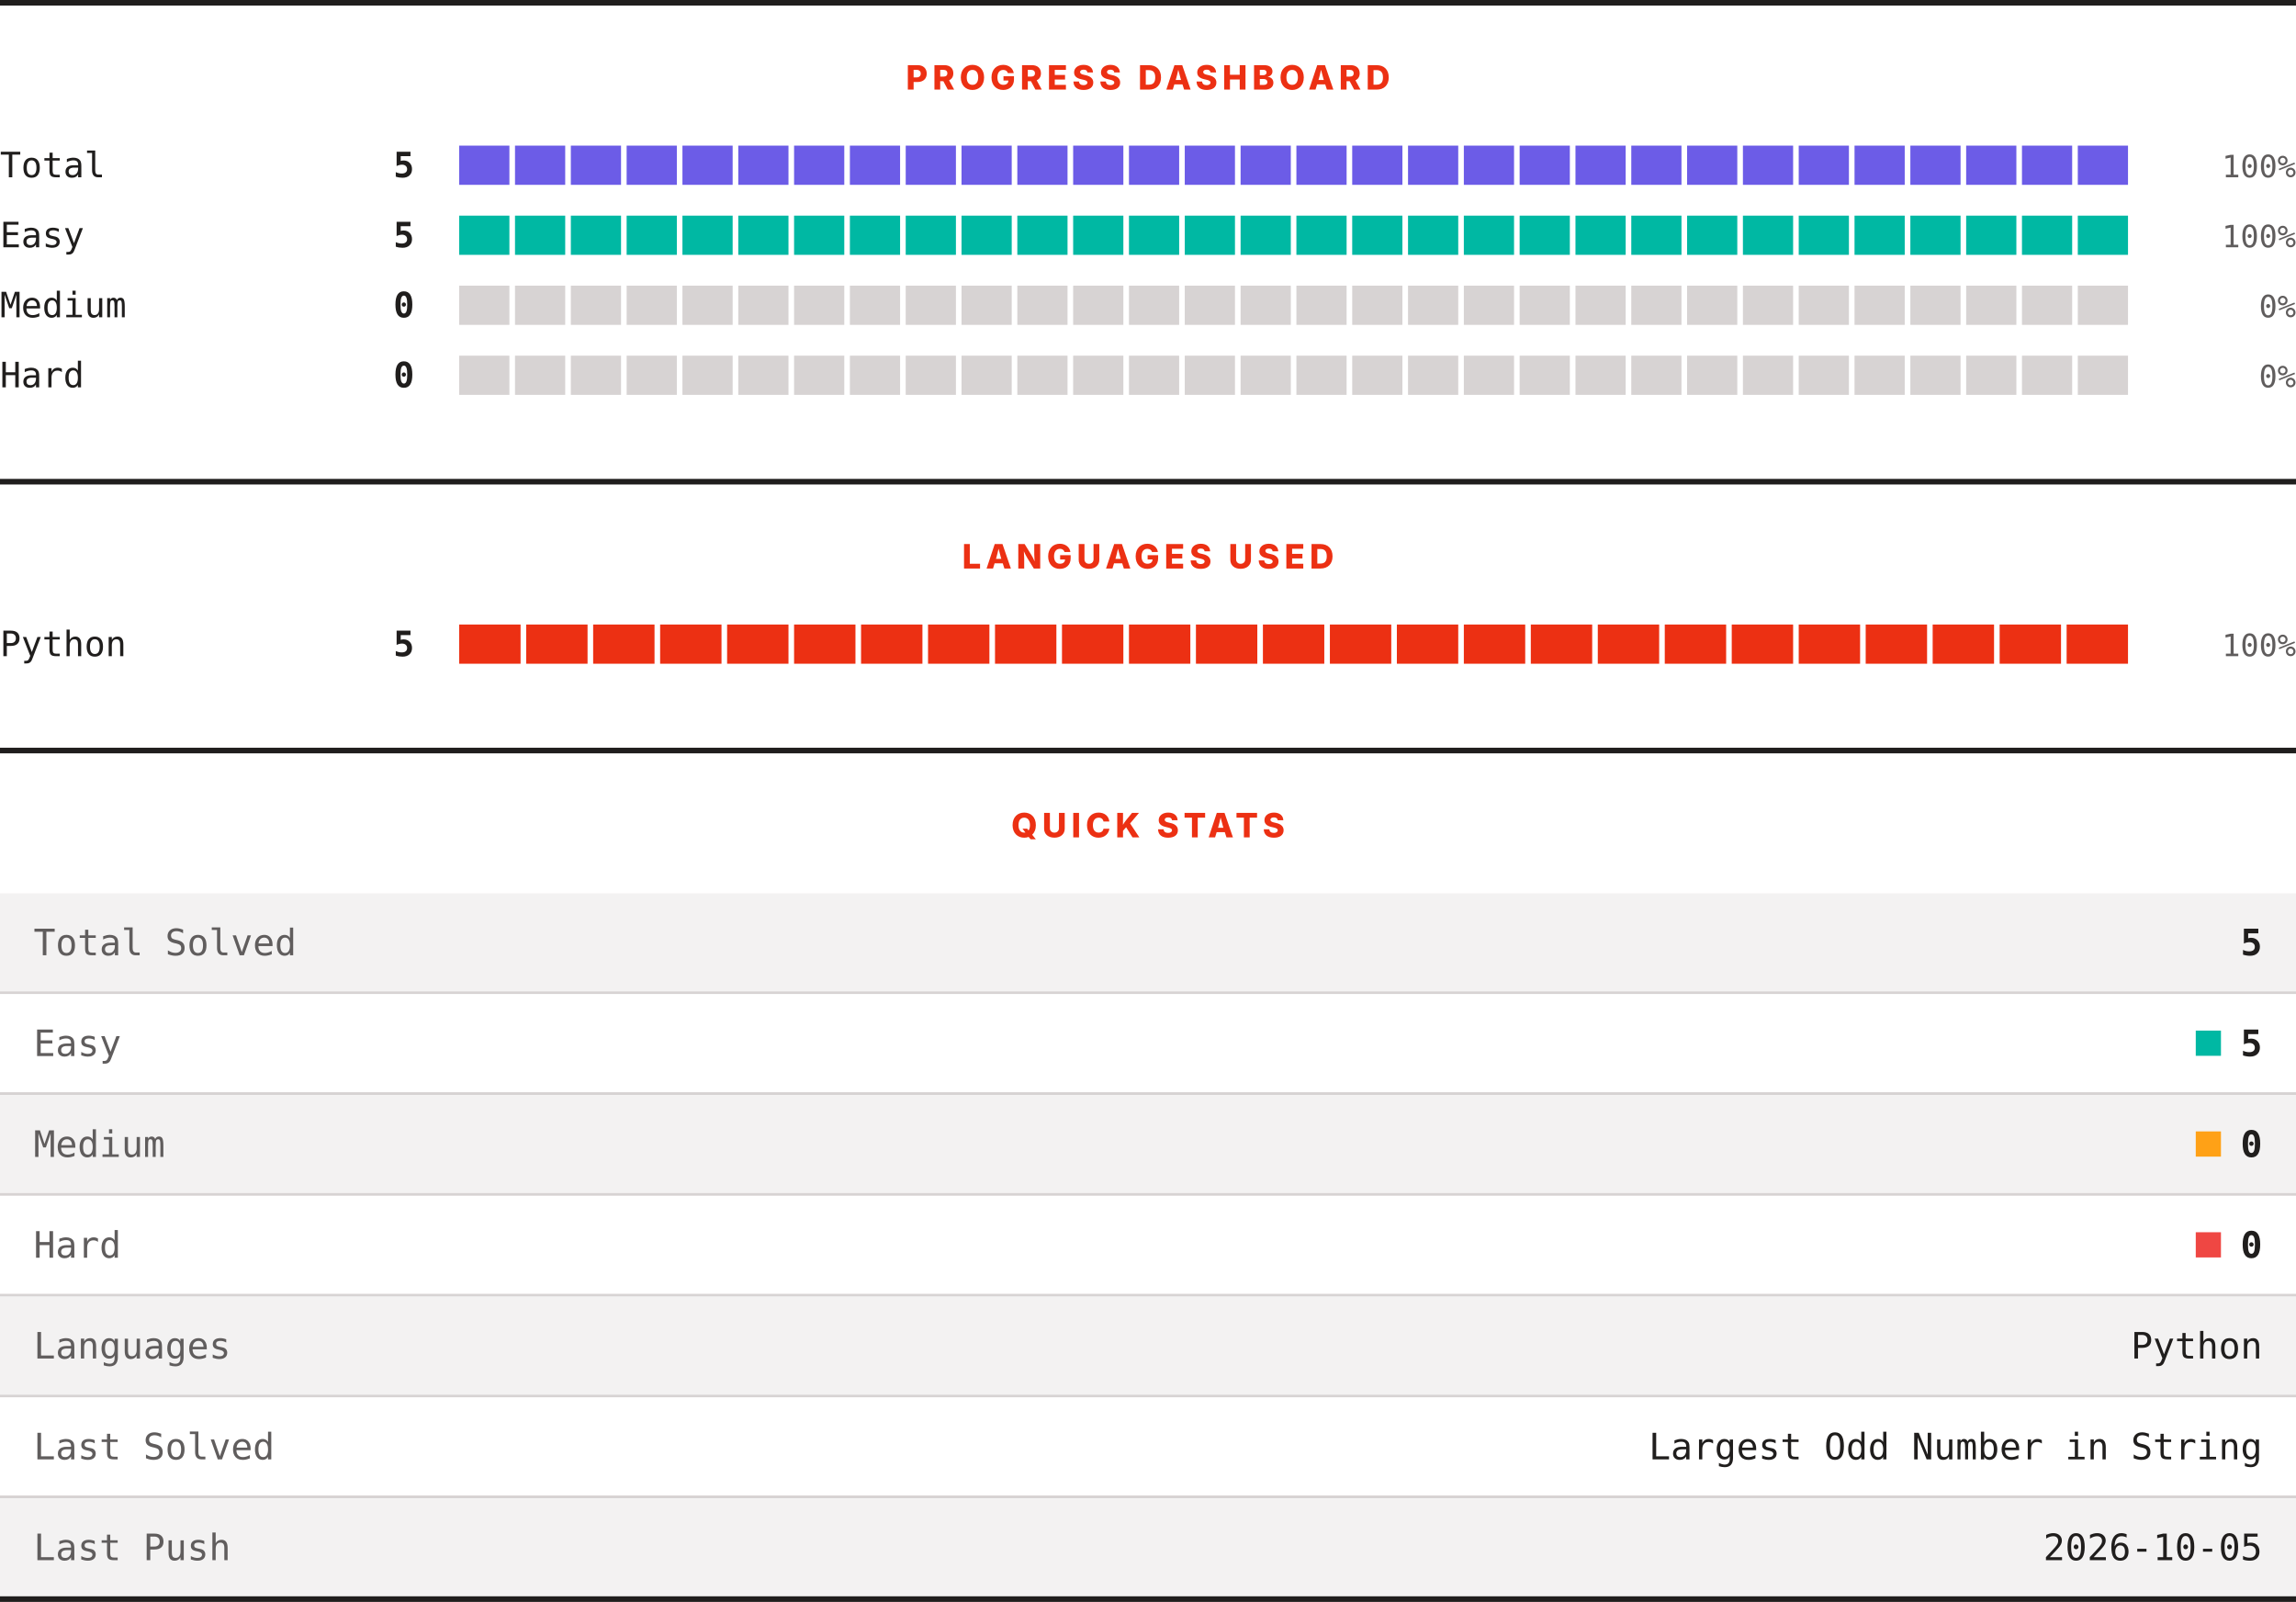
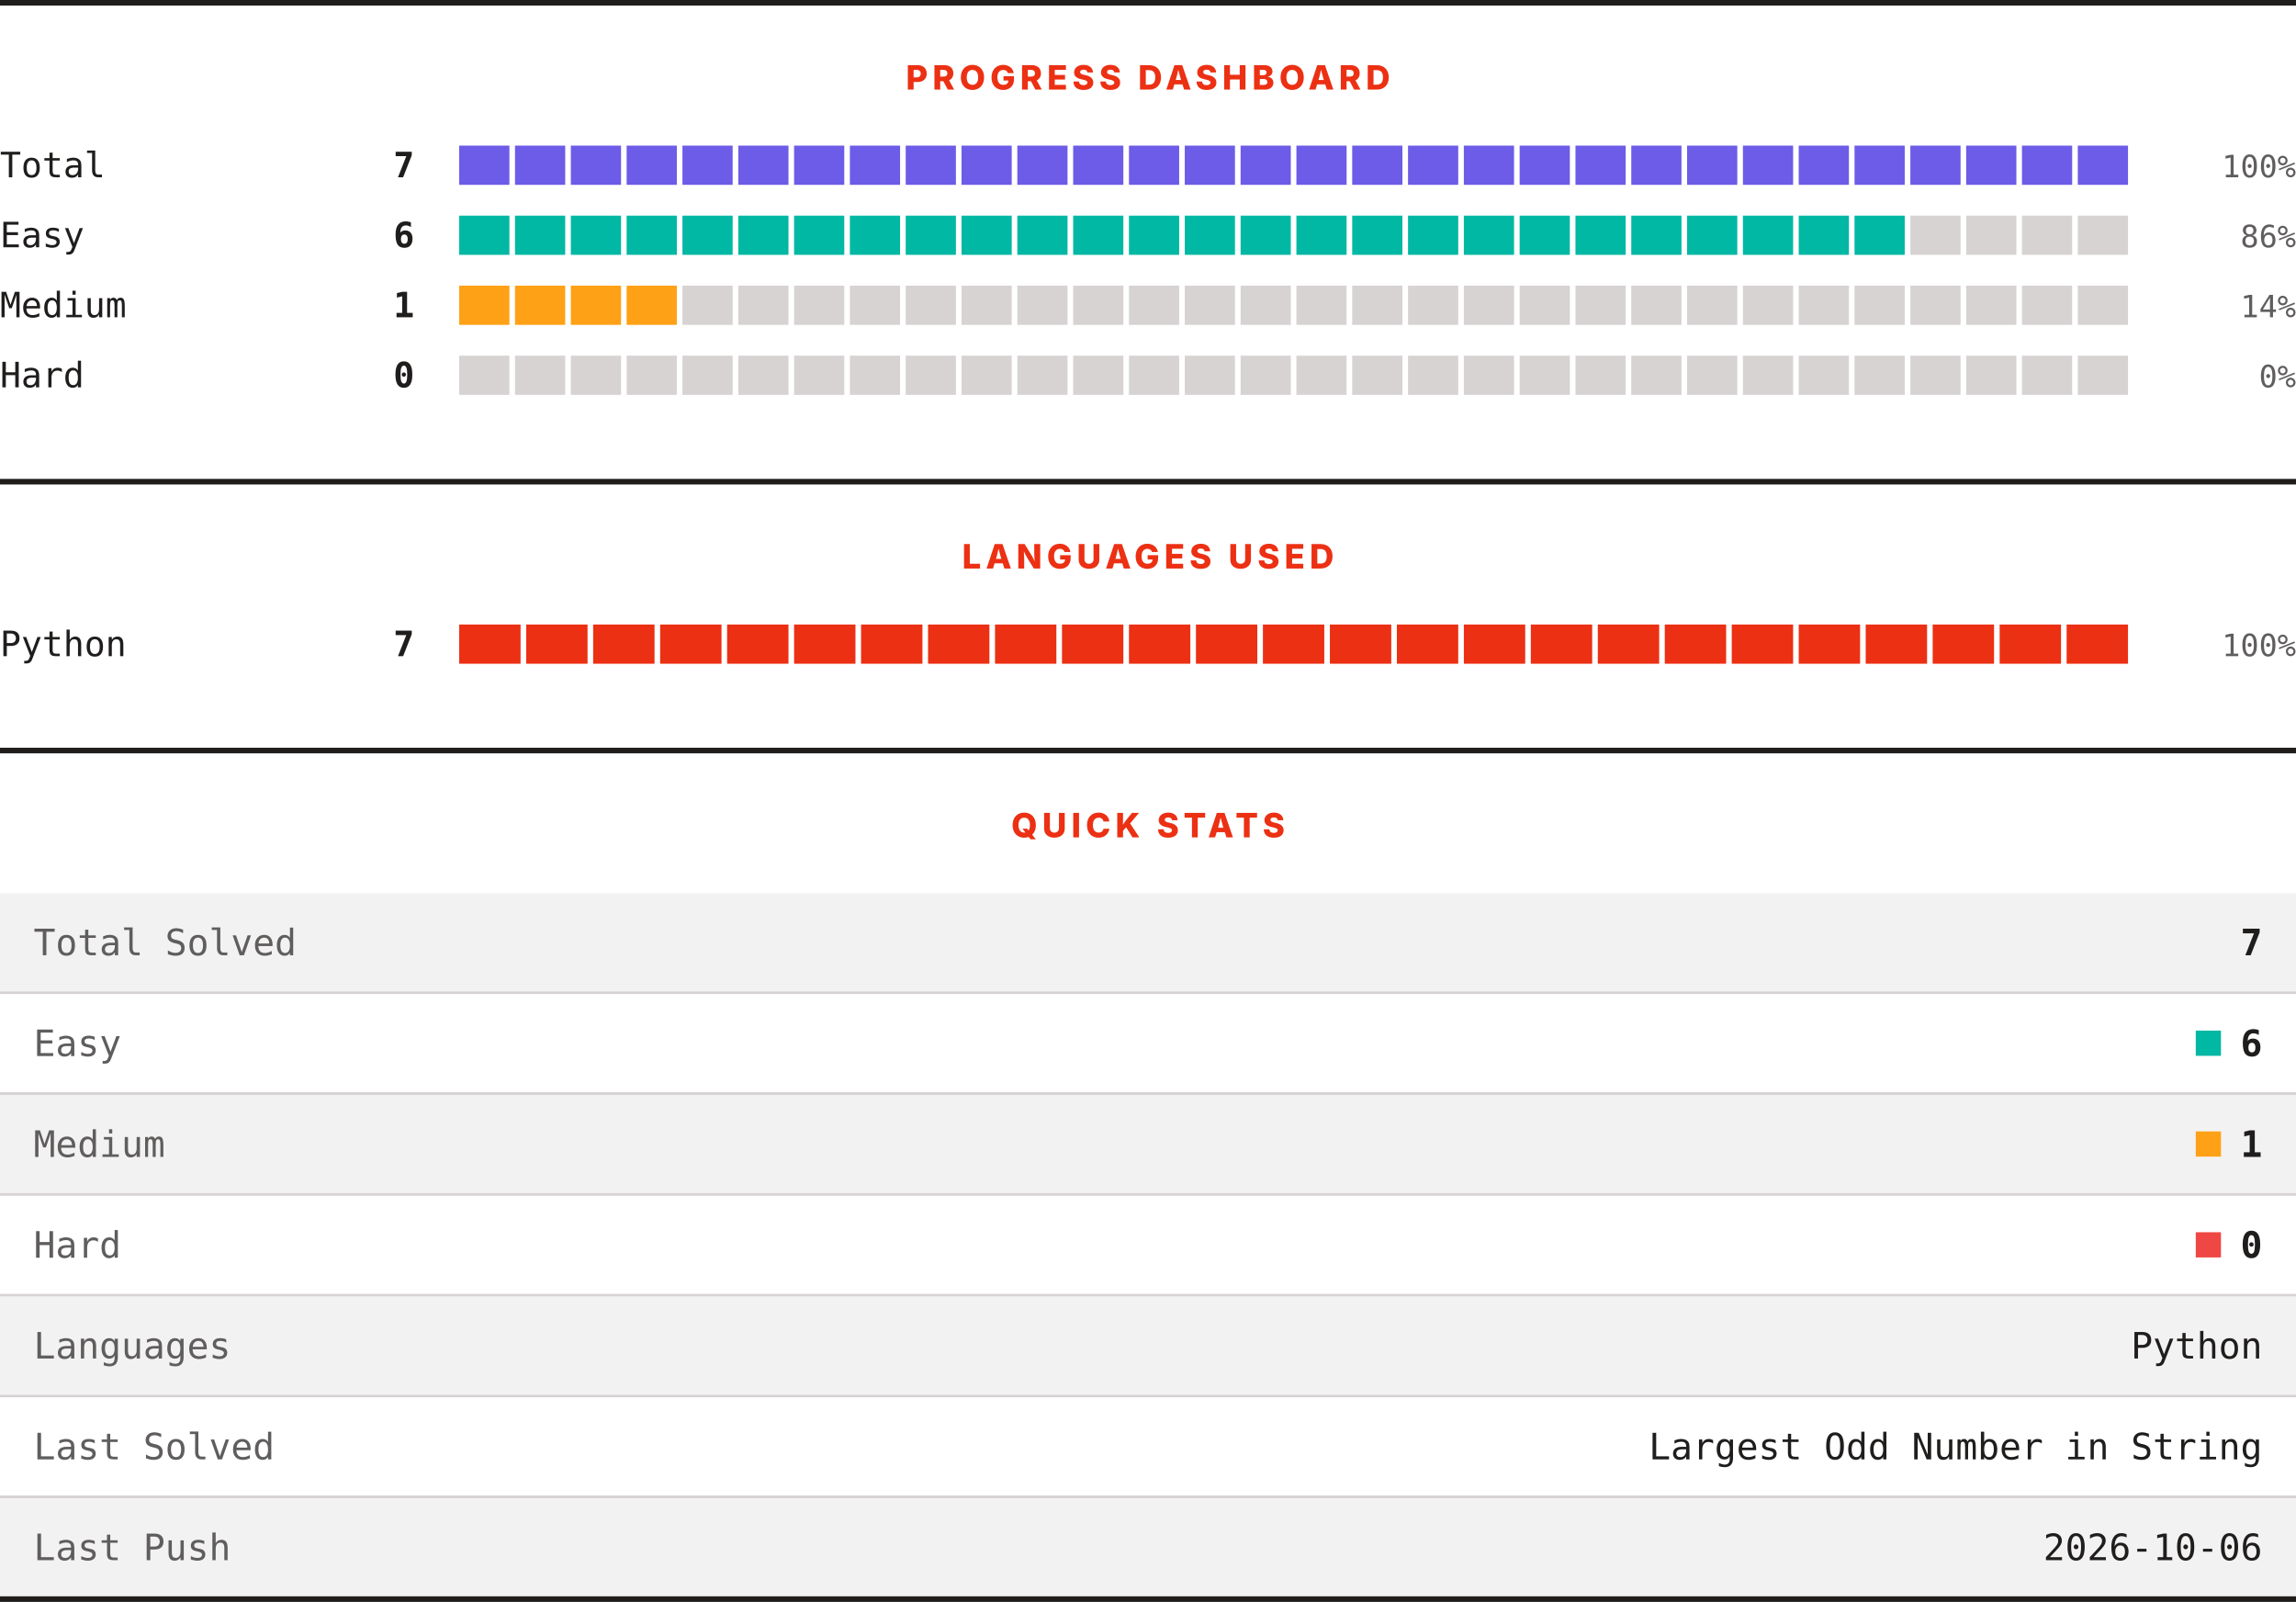
<svg xmlns="http://www.w3.org/2000/svg" width="820" height="572" viewBox="0 0 820 572" role="img" aria-label="LeetCode progress, languages and quick stats">
  <rect width="820" height="572" fill="#ffffff" />
  <rect x="0" y="0" width="820" height="2" fill="#201e1d" />
  <text x="410" y="32" text-anchor="middle" font-family="Archivo, system-ui, -apple-system, Segoe UI, sans-serif" font-size="12" font-weight="800" letter-spacing="1.68" fill="#ec3013">PROGRESS DASHBOARD</text>
  <text x="0" y="63.3" font-family="ui-monospace, SFMono-Regular, Menlo, Consolas, monospace" font-size="12.5" fill="#201e1d">Total</text>
-   <text x="148" y="63.3" text-anchor="end" font-family="ui-monospace, SFMono-Regular, Menlo, Consolas, monospace" font-size="12.5" font-weight="700" fill="#201e1d">5</text>
+   <text x="148" y="63.3" text-anchor="end" font-family="ui-monospace, SFMono-Regular, Menlo, Consolas, monospace" font-size="12.5" font-weight="700" fill="#201e1d">7</text>
  <rect x="164.00" y="52" width="17.93" height="14" fill="#6c5ce7" />
  <rect x="183.93" y="52" width="17.93" height="14" fill="#6c5ce7" />
  <rect x="203.87" y="52" width="17.93" height="14" fill="#6c5ce7" />
  <rect x="223.80" y="52" width="17.93" height="14" fill="#6c5ce7" />
  <rect x="243.73" y="52" width="17.93" height="14" fill="#6c5ce7" />
  <rect x="263.67" y="52" width="17.93" height="14" fill="#6c5ce7" />
  <rect x="283.60" y="52" width="17.93" height="14" fill="#6c5ce7" />
  <rect x="303.53" y="52" width="17.93" height="14" fill="#6c5ce7" />
  <rect x="323.47" y="52" width="17.93" height="14" fill="#6c5ce7" />
  <rect x="343.40" y="52" width="17.93" height="14" fill="#6c5ce7" />
  <rect x="363.33" y="52" width="17.93" height="14" fill="#6c5ce7" />
  <rect x="383.27" y="52" width="17.93" height="14" fill="#6c5ce7" />
  <rect x="403.20" y="52" width="17.93" height="14" fill="#6c5ce7" />
  <rect x="423.13" y="52" width="17.93" height="14" fill="#6c5ce7" />
  <rect x="443.07" y="52" width="17.93" height="14" fill="#6c5ce7" />
  <rect x="463.00" y="52" width="17.93" height="14" fill="#6c5ce7" />
  <rect x="482.93" y="52" width="17.93" height="14" fill="#6c5ce7" />
  <rect x="502.87" y="52" width="17.93" height="14" fill="#6c5ce7" />
  <rect x="522.80" y="52" width="17.93" height="14" fill="#6c5ce7" />
  <rect x="542.73" y="52" width="17.93" height="14" fill="#6c5ce7" />
  <rect x="562.67" y="52" width="17.93" height="14" fill="#6c5ce7" />
  <rect x="582.60" y="52" width="17.93" height="14" fill="#6c5ce7" />
  <rect x="602.53" y="52" width="17.93" height="14" fill="#6c5ce7" />
  <rect x="622.47" y="52" width="17.93" height="14" fill="#6c5ce7" />
  <rect x="642.40" y="52" width="17.93" height="14" fill="#6c5ce7" />
  <rect x="662.33" y="52" width="17.93" height="14" fill="#6c5ce7" />
  <rect x="682.27" y="52" width="17.93" height="14" fill="#6c5ce7" />
  <rect x="702.20" y="52" width="17.93" height="14" fill="#6c5ce7" />
  <rect x="722.13" y="52" width="17.93" height="14" fill="#6c5ce7" />
  <rect x="742.07" y="52" width="17.93" height="14" fill="#6c5ce7" />
  <text x="820" y="63.3" text-anchor="end" font-family="ui-monospace, SFMono-Regular, Menlo, Consolas, monospace" font-size="11" fill="#605d5d">100%</text>
  <text x="0" y="88.3" font-family="ui-monospace, SFMono-Regular, Menlo, Consolas, monospace" font-size="12.5" fill="#201e1d">Easy</text>
-   <text x="148" y="88.3" text-anchor="end" font-family="ui-monospace, SFMono-Regular, Menlo, Consolas, monospace" font-size="12.5" font-weight="700" fill="#201e1d">5</text>
+   <text x="148" y="88.3" text-anchor="end" font-family="ui-monospace, SFMono-Regular, Menlo, Consolas, monospace" font-size="12.5" font-weight="700" fill="#201e1d">6</text>
  <rect x="164.00" y="77" width="17.93" height="14" fill="#00b8a3" />
  <rect x="183.93" y="77" width="17.93" height="14" fill="#00b8a3" />
  <rect x="203.87" y="77" width="17.93" height="14" fill="#00b8a3" />
  <rect x="223.80" y="77" width="17.93" height="14" fill="#00b8a3" />
  <rect x="243.73" y="77" width="17.93" height="14" fill="#00b8a3" />
  <rect x="263.67" y="77" width="17.93" height="14" fill="#00b8a3" />
  <rect x="283.60" y="77" width="17.93" height="14" fill="#00b8a3" />
  <rect x="303.53" y="77" width="17.93" height="14" fill="#00b8a3" />
  <rect x="323.47" y="77" width="17.93" height="14" fill="#00b8a3" />
  <rect x="343.40" y="77" width="17.93" height="14" fill="#00b8a3" />
  <rect x="363.33" y="77" width="17.93" height="14" fill="#00b8a3" />
  <rect x="383.27" y="77" width="17.93" height="14" fill="#00b8a3" />
  <rect x="403.20" y="77" width="17.93" height="14" fill="#00b8a3" />
  <rect x="423.13" y="77" width="17.93" height="14" fill="#00b8a3" />
  <rect x="443.07" y="77" width="17.93" height="14" fill="#00b8a3" />
  <rect x="463.00" y="77" width="17.93" height="14" fill="#00b8a3" />
  <rect x="482.93" y="77" width="17.93" height="14" fill="#00b8a3" />
  <rect x="502.87" y="77" width="17.93" height="14" fill="#00b8a3" />
  <rect x="522.80" y="77" width="17.93" height="14" fill="#00b8a3" />
  <rect x="542.73" y="77" width="17.93" height="14" fill="#00b8a3" />
  <rect x="562.67" y="77" width="17.93" height="14" fill="#00b8a3" />
  <rect x="582.60" y="77" width="17.93" height="14" fill="#00b8a3" />
  <rect x="602.53" y="77" width="17.93" height="14" fill="#00b8a3" />
  <rect x="622.47" y="77" width="17.93" height="14" fill="#00b8a3" />
  <rect x="642.40" y="77" width="17.93" height="14" fill="#00b8a3" />
  <rect x="662.33" y="77" width="17.93" height="14" fill="#00b8a3" />
-   <rect x="682.27" y="77" width="17.93" height="14" fill="#00b8a3" />
-   <rect x="702.20" y="77" width="17.93" height="14" fill="#00b8a3" />
-   <rect x="722.13" y="77" width="17.93" height="14" fill="#00b8a3" />
-   <rect x="742.07" y="77" width="17.93" height="14" fill="#00b8a3" />
-   <text x="820" y="88.3" text-anchor="end" font-family="ui-monospace, SFMono-Regular, Menlo, Consolas, monospace" font-size="11" fill="#605d5d">100%</text>
+   <rect x="682.27" y="77" width="17.93" height="14" fill="#d7d3d3" />
+   <rect x="702.20" y="77" width="17.93" height="14" fill="#d7d3d3" />
+   <rect x="722.13" y="77" width="17.93" height="14" fill="#d7d3d3" />
+   <rect x="742.07" y="77" width="17.93" height="14" fill="#d7d3d3" />
+   <text x="820" y="88.3" text-anchor="end" font-family="ui-monospace, SFMono-Regular, Menlo, Consolas, monospace" font-size="11" fill="#605d5d">86%</text>
  <text x="0" y="113.3" font-family="ui-monospace, SFMono-Regular, Menlo, Consolas, monospace" font-size="12.5" fill="#201e1d">Medium</text>
-   <text x="148" y="113.3" text-anchor="end" font-family="ui-monospace, SFMono-Regular, Menlo, Consolas, monospace" font-size="12.5" font-weight="700" fill="#201e1d">0</text>
-   <rect x="164.00" y="102" width="17.93" height="14" fill="#d7d3d3" />
-   <rect x="183.93" y="102" width="17.93" height="14" fill="#d7d3d3" />
-   <rect x="203.87" y="102" width="17.93" height="14" fill="#d7d3d3" />
-   <rect x="223.80" y="102" width="17.93" height="14" fill="#d7d3d3" />
+   <text x="148" y="113.3" text-anchor="end" font-family="ui-monospace, SFMono-Regular, Menlo, Consolas, monospace" font-size="12.5" font-weight="700" fill="#201e1d">1</text>
+   <rect x="164.00" y="102" width="17.93" height="14" fill="#ffa116" />
+   <rect x="183.93" y="102" width="17.93" height="14" fill="#ffa116" />
+   <rect x="203.87" y="102" width="17.93" height="14" fill="#ffa116" />
+   <rect x="223.80" y="102" width="17.93" height="14" fill="#ffa116" />
  <rect x="243.73" y="102" width="17.93" height="14" fill="#d7d3d3" />
  <rect x="263.67" y="102" width="17.93" height="14" fill="#d7d3d3" />
  <rect x="283.60" y="102" width="17.93" height="14" fill="#d7d3d3" />
  <rect x="303.53" y="102" width="17.93" height="14" fill="#d7d3d3" />
  <rect x="323.47" y="102" width="17.93" height="14" fill="#d7d3d3" />
  <rect x="343.40" y="102" width="17.93" height="14" fill="#d7d3d3" />
  <rect x="363.33" y="102" width="17.93" height="14" fill="#d7d3d3" />
  <rect x="383.27" y="102" width="17.93" height="14" fill="#d7d3d3" />
  <rect x="403.20" y="102" width="17.93" height="14" fill="#d7d3d3" />
  <rect x="423.13" y="102" width="17.93" height="14" fill="#d7d3d3" />
  <rect x="443.07" y="102" width="17.93" height="14" fill="#d7d3d3" />
  <rect x="463.00" y="102" width="17.93" height="14" fill="#d7d3d3" />
  <rect x="482.93" y="102" width="17.93" height="14" fill="#d7d3d3" />
  <rect x="502.87" y="102" width="17.93" height="14" fill="#d7d3d3" />
  <rect x="522.80" y="102" width="17.93" height="14" fill="#d7d3d3" />
  <rect x="542.73" y="102" width="17.93" height="14" fill="#d7d3d3" />
  <rect x="562.67" y="102" width="17.93" height="14" fill="#d7d3d3" />
  <rect x="582.60" y="102" width="17.93" height="14" fill="#d7d3d3" />
  <rect x="602.53" y="102" width="17.93" height="14" fill="#d7d3d3" />
  <rect x="622.47" y="102" width="17.93" height="14" fill="#d7d3d3" />
  <rect x="642.40" y="102" width="17.93" height="14" fill="#d7d3d3" />
  <rect x="662.33" y="102" width="17.93" height="14" fill="#d7d3d3" />
  <rect x="682.27" y="102" width="17.93" height="14" fill="#d7d3d3" />
  <rect x="702.20" y="102" width="17.93" height="14" fill="#d7d3d3" />
  <rect x="722.13" y="102" width="17.93" height="14" fill="#d7d3d3" />
  <rect x="742.07" y="102" width="17.93" height="14" fill="#d7d3d3" />
-   <text x="820" y="113.3" text-anchor="end" font-family="ui-monospace, SFMono-Regular, Menlo, Consolas, monospace" font-size="11" fill="#605d5d">0%</text>
+   <text x="820" y="113.3" text-anchor="end" font-family="ui-monospace, SFMono-Regular, Menlo, Consolas, monospace" font-size="11" fill="#605d5d">14%</text>
  <text x="0" y="138.3" font-family="ui-monospace, SFMono-Regular, Menlo, Consolas, monospace" font-size="12.5" fill="#201e1d">Hard</text>
  <text x="148" y="138.3" text-anchor="end" font-family="ui-monospace, SFMono-Regular, Menlo, Consolas, monospace" font-size="12.5" font-weight="700" fill="#201e1d">0</text>
  <rect x="164.00" y="127" width="17.93" height="14" fill="#d7d3d3" />
  <rect x="183.93" y="127" width="17.93" height="14" fill="#d7d3d3" />
  <rect x="203.87" y="127" width="17.93" height="14" fill="#d7d3d3" />
  <rect x="223.80" y="127" width="17.93" height="14" fill="#d7d3d3" />
  <rect x="243.73" y="127" width="17.93" height="14" fill="#d7d3d3" />
  <rect x="263.67" y="127" width="17.93" height="14" fill="#d7d3d3" />
  <rect x="283.60" y="127" width="17.93" height="14" fill="#d7d3d3" />
  <rect x="303.53" y="127" width="17.93" height="14" fill="#d7d3d3" />
  <rect x="323.47" y="127" width="17.93" height="14" fill="#d7d3d3" />
  <rect x="343.40" y="127" width="17.93" height="14" fill="#d7d3d3" />
  <rect x="363.33" y="127" width="17.93" height="14" fill="#d7d3d3" />
  <rect x="383.27" y="127" width="17.93" height="14" fill="#d7d3d3" />
  <rect x="403.20" y="127" width="17.93" height="14" fill="#d7d3d3" />
  <rect x="423.13" y="127" width="17.93" height="14" fill="#d7d3d3" />
  <rect x="443.07" y="127" width="17.93" height="14" fill="#d7d3d3" />
  <rect x="463.00" y="127" width="17.93" height="14" fill="#d7d3d3" />
  <rect x="482.93" y="127" width="17.93" height="14" fill="#d7d3d3" />
  <rect x="502.87" y="127" width="17.93" height="14" fill="#d7d3d3" />
  <rect x="522.80" y="127" width="17.93" height="14" fill="#d7d3d3" />
  <rect x="542.73" y="127" width="17.93" height="14" fill="#d7d3d3" />
  <rect x="562.67" y="127" width="17.93" height="14" fill="#d7d3d3" />
  <rect x="582.60" y="127" width="17.93" height="14" fill="#d7d3d3" />
  <rect x="602.53" y="127" width="17.93" height="14" fill="#d7d3d3" />
  <rect x="622.47" y="127" width="17.93" height="14" fill="#d7d3d3" />
  <rect x="642.40" y="127" width="17.93" height="14" fill="#d7d3d3" />
  <rect x="662.33" y="127" width="17.93" height="14" fill="#d7d3d3" />
  <rect x="682.27" y="127" width="17.93" height="14" fill="#d7d3d3" />
  <rect x="702.20" y="127" width="17.93" height="14" fill="#d7d3d3" />
  <rect x="722.13" y="127" width="17.93" height="14" fill="#d7d3d3" />
  <rect x="742.07" y="127" width="17.93" height="14" fill="#d7d3d3" />
  <text x="820" y="138.3" text-anchor="end" font-family="ui-monospace, SFMono-Regular, Menlo, Consolas, monospace" font-size="11" fill="#605d5d">0%</text>
  <rect x="0" y="171" width="820" height="2" fill="#201e1d" />
  <text x="410" y="203" text-anchor="middle" font-family="Archivo, system-ui, -apple-system, Segoe UI, sans-serif" font-size="12" font-weight="800" letter-spacing="1.68" fill="#ec3013">LANGUAGES USED</text>
  <text x="0" y="234.3" font-family="ui-monospace, SFMono-Regular, Menlo, Consolas, monospace" font-size="12.5" fill="#201e1d">Python</text>
-   <text x="148" y="234.3" text-anchor="end" font-family="ui-monospace, SFMono-Regular, Menlo, Consolas, monospace" font-size="12.5" font-weight="700" fill="#201e1d">5</text>
+   <text x="148" y="234.3" text-anchor="end" font-family="ui-monospace, SFMono-Regular, Menlo, Consolas, monospace" font-size="12.5" font-weight="700" fill="#201e1d">7</text>
  <rect x="164.00" y="223" width="21.92" height="14" fill="#ec3013" />
  <rect x="187.92" y="223" width="21.92" height="14" fill="#ec3013" />
  <rect x="211.84" y="223" width="21.92" height="14" fill="#ec3013" />
  <rect x="235.76" y="223" width="21.92" height="14" fill="#ec3013" />
  <rect x="259.68" y="223" width="21.92" height="14" fill="#ec3013" />
  <rect x="283.60" y="223" width="21.92" height="14" fill="#ec3013" />
  <rect x="307.52" y="223" width="21.92" height="14" fill="#ec3013" />
  <rect x="331.44" y="223" width="21.92" height="14" fill="#ec3013" />
  <rect x="355.36" y="223" width="21.92" height="14" fill="#ec3013" />
  <rect x="379.28" y="223" width="21.92" height="14" fill="#ec3013" />
  <rect x="403.20" y="223" width="21.92" height="14" fill="#ec3013" />
  <rect x="427.12" y="223" width="21.92" height="14" fill="#ec3013" />
  <rect x="451.04" y="223" width="21.92" height="14" fill="#ec3013" />
  <rect x="474.96" y="223" width="21.92" height="14" fill="#ec3013" />
  <rect x="498.88" y="223" width="21.92" height="14" fill="#ec3013" />
  <rect x="522.80" y="223" width="21.92" height="14" fill="#ec3013" />
  <rect x="546.72" y="223" width="21.92" height="14" fill="#ec3013" />
  <rect x="570.64" y="223" width="21.92" height="14" fill="#ec3013" />
  <rect x="594.56" y="223" width="21.92" height="14" fill="#ec3013" />
  <rect x="618.48" y="223" width="21.92" height="14" fill="#ec3013" />
  <rect x="642.40" y="223" width="21.92" height="14" fill="#ec3013" />
  <rect x="666.32" y="223" width="21.92" height="14" fill="#ec3013" />
  <rect x="690.24" y="223" width="21.92" height="14" fill="#ec3013" />
  <rect x="714.16" y="223" width="21.92" height="14" fill="#ec3013" />
  <rect x="738.08" y="223" width="21.92" height="14" fill="#ec3013" />
  <text x="820" y="234.3" text-anchor="end" font-family="ui-monospace, SFMono-Regular, Menlo, Consolas, monospace" font-size="11" fill="#605d5d">100%</text>
  <rect x="0" y="267" width="820" height="2" fill="#201e1d" />
  <text x="410" y="299" text-anchor="middle" font-family="Archivo, system-ui, -apple-system, Segoe UI, sans-serif" font-size="12" font-weight="800" letter-spacing="1.68" fill="#ec3013">QUICK STATS</text>
  <rect x="0" y="319" width="820" height="35" fill="#f3f2f2" />
  <text x="12" y="341.1" font-family="ui-monospace, SFMono-Regular, Menlo, Consolas, monospace" font-size="13" fill="#605d5d">Total Solved</text>
-   <text x="808" y="341.1" text-anchor="end" font-family="ui-monospace, SFMono-Regular, Menlo, Consolas, monospace" font-size="13" font-weight="700" fill="#201e1d">5</text>
+   <text x="808" y="341.1" text-anchor="end" font-family="ui-monospace, SFMono-Regular, Menlo, Consolas, monospace" font-size="13" font-weight="700" fill="#201e1d">7</text>
  <rect x="0" y="354" width="820" height="1" fill="#d7d3d3" />
  <rect x="0" y="355" width="820" height="35" fill="#ffffff" />
  <text x="12" y="377.1" font-family="ui-monospace, SFMono-Regular, Menlo, Consolas, monospace" font-size="13" fill="#605d5d">Easy</text>
  <rect x="784.2" y="368" width="9" height="9" fill="#00b8a3" />
-   <text x="808" y="377.1" text-anchor="end" font-family="ui-monospace, SFMono-Regular, Menlo, Consolas, monospace" font-size="13" font-weight="700" fill="#201e1d">5</text>
+   <text x="808" y="377.1" text-anchor="end" font-family="ui-monospace, SFMono-Regular, Menlo, Consolas, monospace" font-size="13" font-weight="700" fill="#201e1d">6</text>
  <rect x="0" y="390" width="820" height="1" fill="#d7d3d3" />
  <rect x="0" y="391" width="820" height="35" fill="#f3f2f2" />
  <text x="12" y="413.1" font-family="ui-monospace, SFMono-Regular, Menlo, Consolas, monospace" font-size="13" fill="#605d5d">Medium</text>
  <rect x="784.2" y="404" width="9" height="9" fill="#ffa116" />
-   <text x="808" y="413.1" text-anchor="end" font-family="ui-monospace, SFMono-Regular, Menlo, Consolas, monospace" font-size="13" font-weight="700" fill="#201e1d">0</text>
+   <text x="808" y="413.1" text-anchor="end" font-family="ui-monospace, SFMono-Regular, Menlo, Consolas, monospace" font-size="13" font-weight="700" fill="#201e1d">1</text>
  <rect x="0" y="426" width="820" height="1" fill="#d7d3d3" />
  <rect x="0" y="427" width="820" height="35" fill="#ffffff" />
  <text x="12" y="449.1" font-family="ui-monospace, SFMono-Regular, Menlo, Consolas, monospace" font-size="13" fill="#605d5d">Hard</text>
  <rect x="784.2" y="440" width="9" height="9" fill="#ef4743" />
  <text x="808" y="449.1" text-anchor="end" font-family="ui-monospace, SFMono-Regular, Menlo, Consolas, monospace" font-size="13" font-weight="700" fill="#201e1d">0</text>
  <rect x="0" y="462" width="820" height="1" fill="#d7d3d3" />
  <rect x="0" y="463" width="820" height="35" fill="#f3f2f2" />
  <text x="12" y="485.1" font-family="ui-monospace, SFMono-Regular, Menlo, Consolas, monospace" font-size="13" fill="#605d5d">Languages</text>
  <text x="808" y="485.1" text-anchor="end" font-family="ui-monospace, SFMono-Regular, Menlo, Consolas, monospace" font-size="13" fill="#201e1d">Python</text>
  <rect x="0" y="498" width="820" height="1" fill="#d7d3d3" />
  <rect x="0" y="499" width="820" height="35" fill="#ffffff" />
  <text x="12" y="521.1" font-family="ui-monospace, SFMono-Regular, Menlo, Consolas, monospace" font-size="13" fill="#605d5d">Last Solved</text>
  <text x="808" y="521.1" text-anchor="end" font-family="ui-monospace, SFMono-Regular, Menlo, Consolas, monospace" font-size="13" fill="#201e1d">Largest Odd Number in String</text>
  <rect x="0" y="534" width="820" height="1" fill="#d7d3d3" />
  <rect x="0" y="535" width="820" height="35" fill="#f3f2f2" />
  <text x="12" y="557.1" font-family="ui-monospace, SFMono-Regular, Menlo, Consolas, monospace" font-size="13" fill="#605d5d">Last Push</text>
-   <text x="808" y="557.1" text-anchor="end" font-family="ui-monospace, SFMono-Regular, Menlo, Consolas, monospace" font-size="13" fill="#201e1d">2026-10-05</text>
+   <text x="808" y="557.1" text-anchor="end" font-family="ui-monospace, SFMono-Regular, Menlo, Consolas, monospace" font-size="13" fill="#201e1d">2026-10-06</text>
  <rect x="0" y="570" width="820" height="2" fill="#201e1d" />
</svg>
